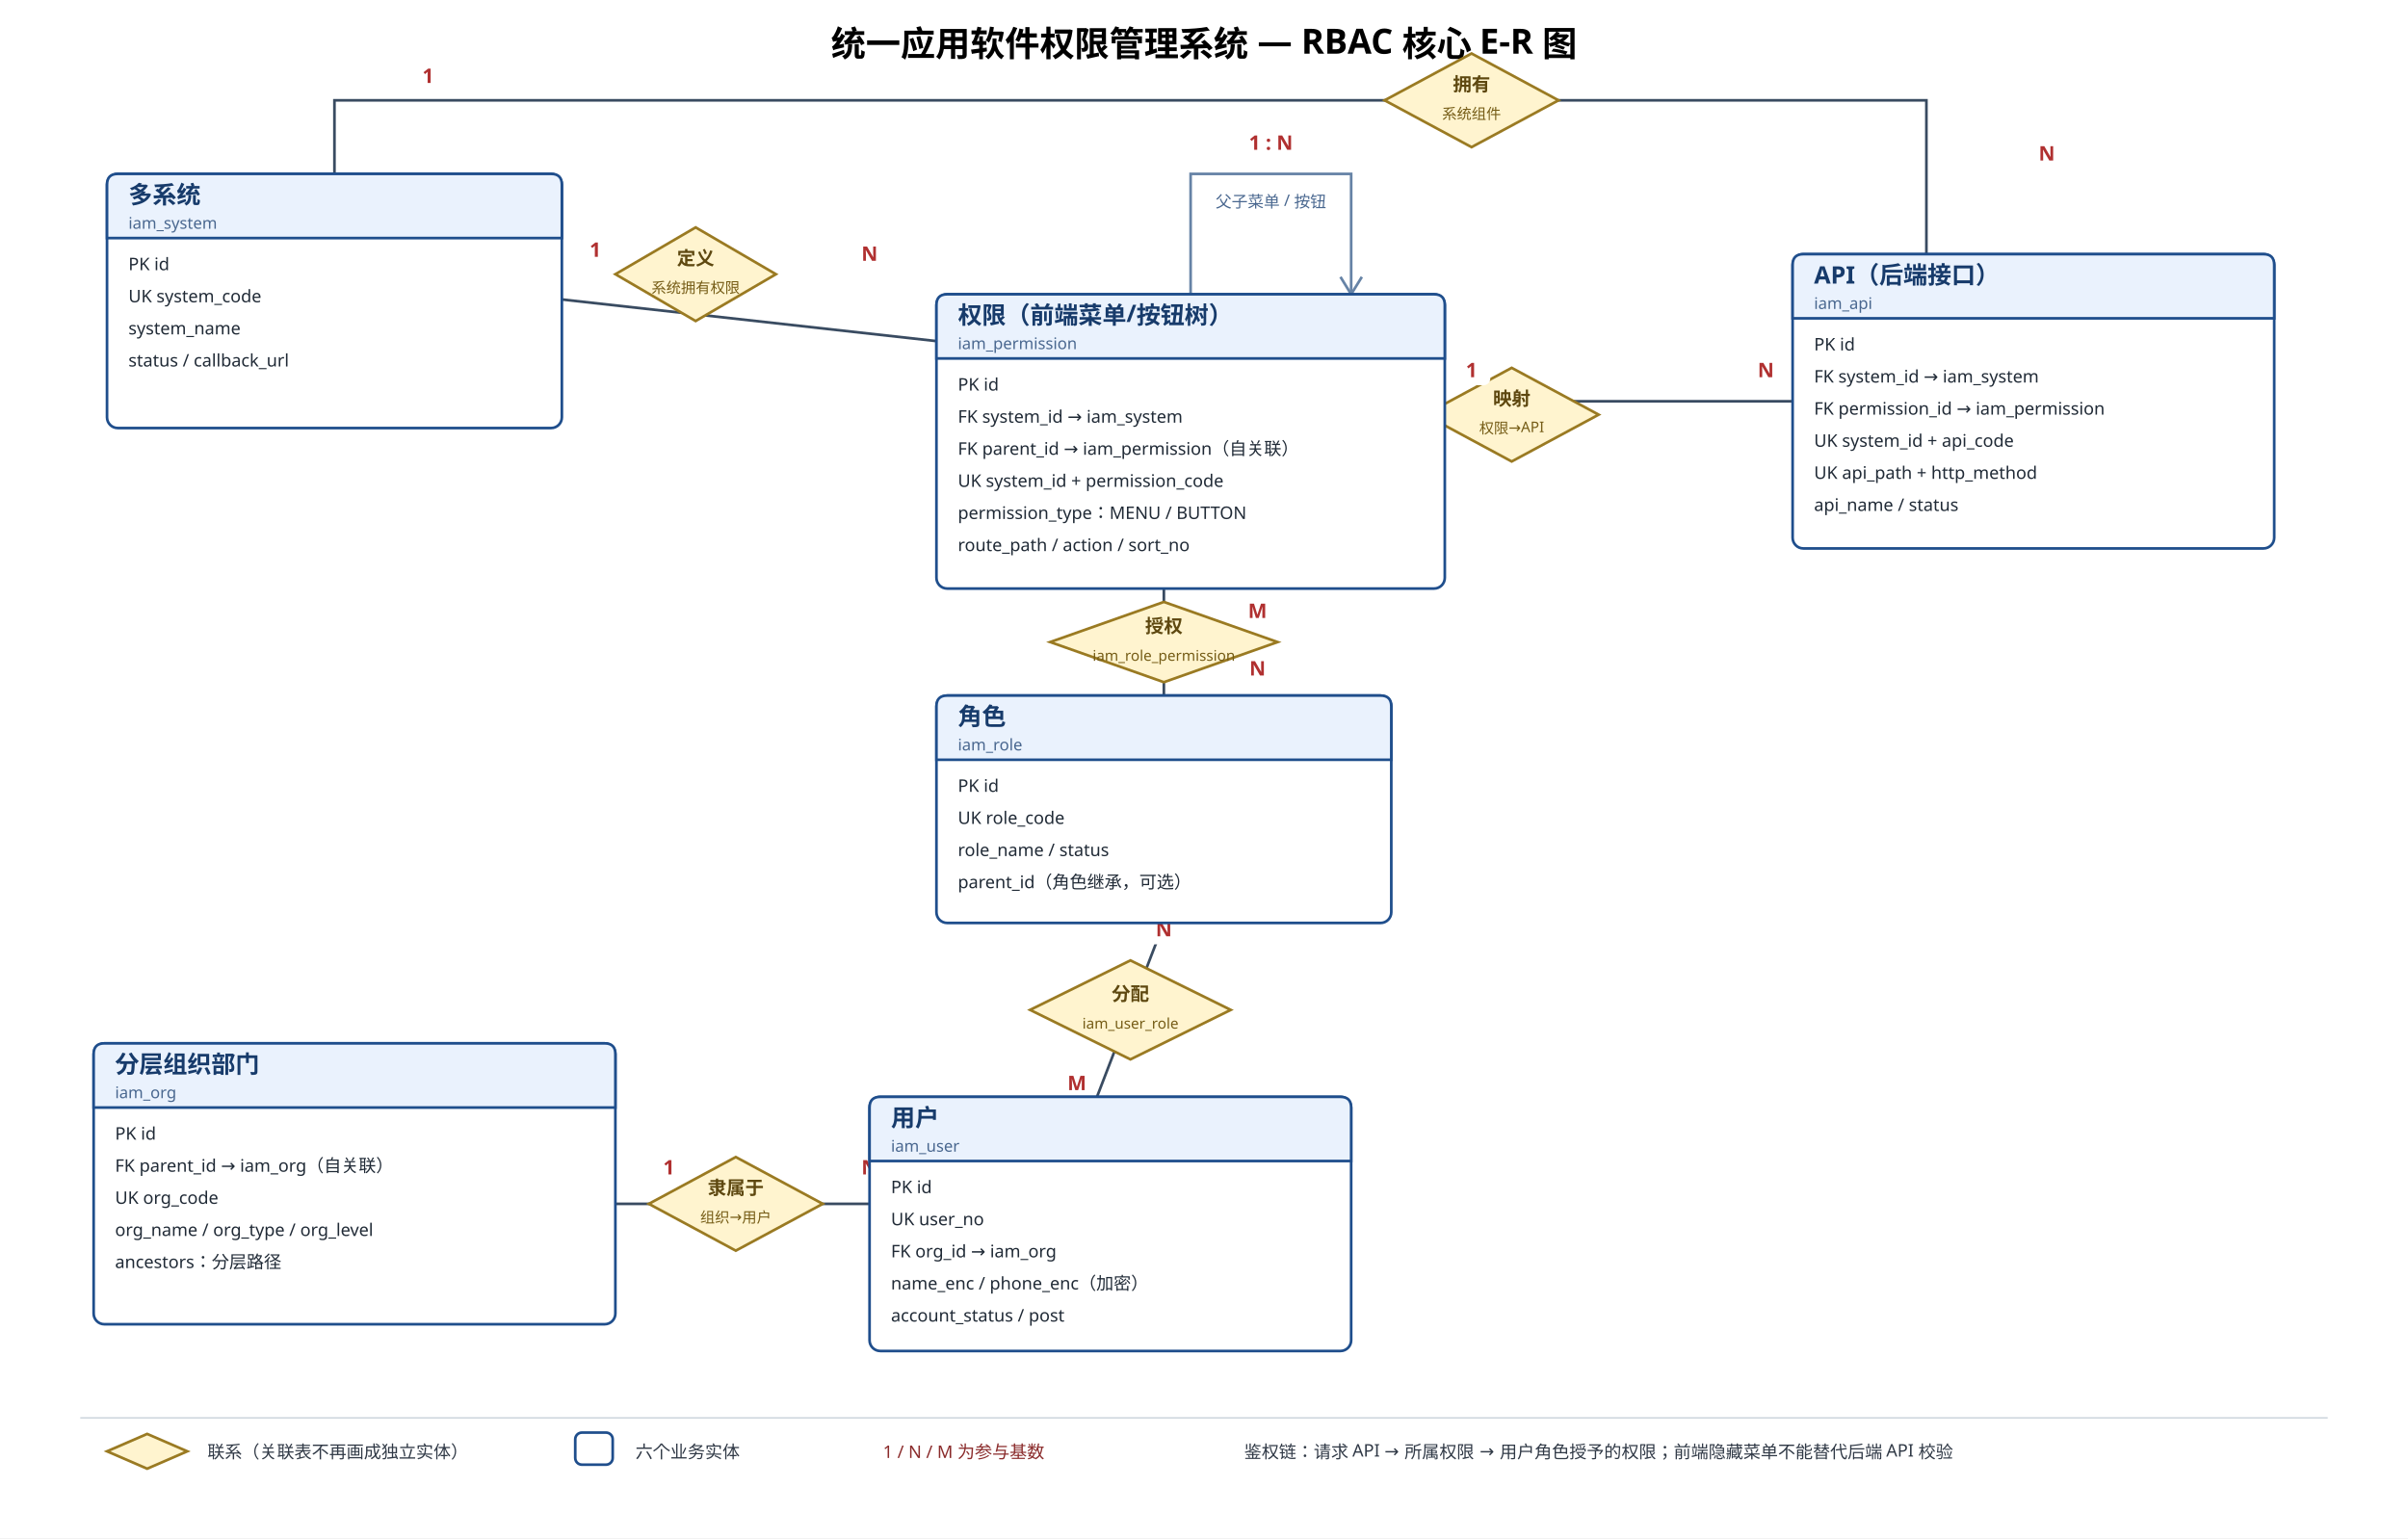
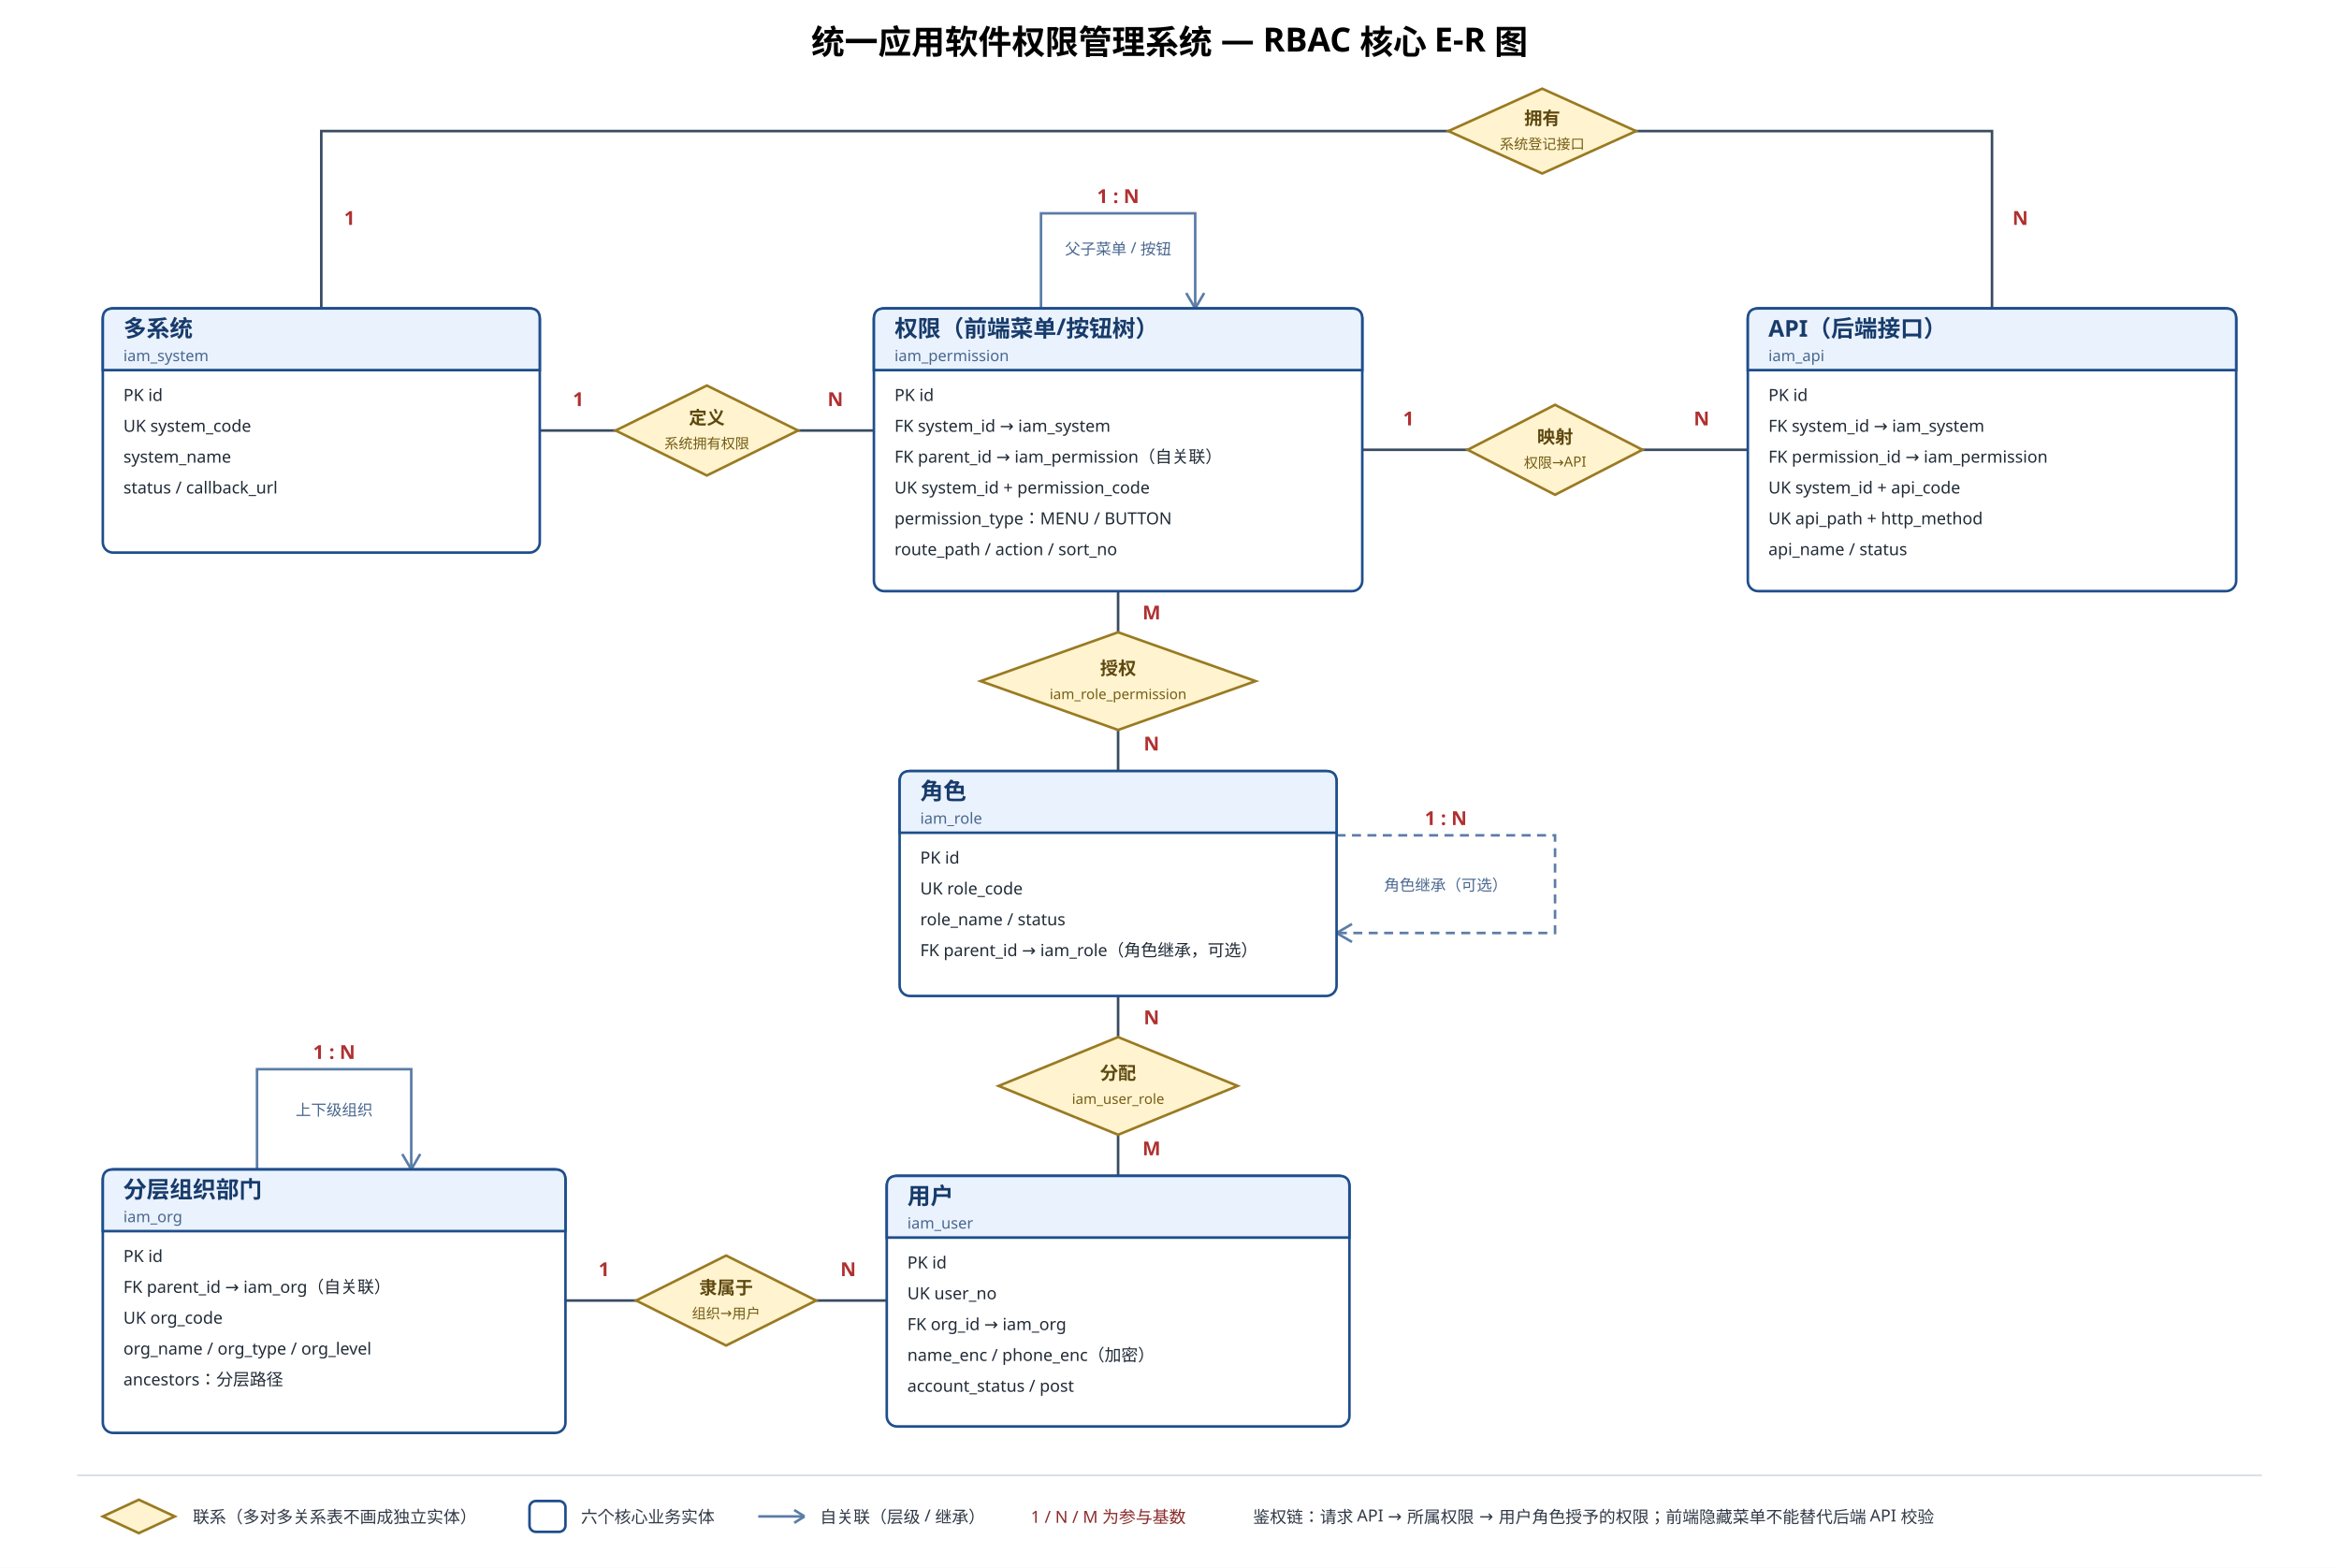
- <svg xmlns="http://www.w3.org/2000/svg" width="1800" height="1150" viewBox="0 0 1800 1150" font-family="PingFang SC,Microsoft YaHei,SimHei,sans-serif">
+ <svg xmlns="http://www.w3.org/2000/svg" width="1820" height="1220" viewBox="0 0 1820 1220" font-family="PingFang SC,Microsoft YaHei,SimHei,sans-serif">
  <defs>
    <marker id="arr" markerWidth="10" markerHeight="10" refX="8" refY="3" orient="auto" markerUnits="strokeWidth">
      <path d="M0,0 L8,3 L0,6 Z" fill="#333" />
    </marker>
    <marker id="arrb" markerWidth="10" markerHeight="10" refX="8" refY="3" orient="auto" markerUnits="strokeWidth">
      <path d="M0,0 L8,3 L0,6 Z" fill="#1f4e8c" />
    </marker>
  </defs>
-   <rect width="1800" height="1150" fill="#ffffff" />
-   <text x="900.0" y="42" text-anchor="middle" font-size="26" font-weight="bold">统一应用软件权限管理系统 — RBAC 核心 E-R 图</text>
-   <path d="M250,205 L700,255" fill="none" stroke="#394b61" stroke-width="2" />
-   <polygon points="520,170.0 580.0,205 520,240.0 460.0,205" fill="#fff4cf" stroke="#9a7a22" stroke-width="2" />
-   <text x="520" y="198" text-anchor="middle" font-size="14" font-weight="bold" fill="#5e4810">定义</text>
-   <text x="520" y="219" text-anchor="middle" font-size="11" fill="#755c16">系统拥有权限</text>
-   <rect x="431" y="178" width="28" height="20" rx="5" fill="#fff" stroke="none" />
-   <text x="445" y="192" text-anchor="middle" font-size="15" font-weight="bold" fill="#b03030">1</text>
-   <rect x="636" y="181" width="28" height="20" rx="5" fill="#fff" stroke="none" />
-   <text x="650" y="195" text-anchor="middle" font-size="15" font-weight="bold" fill="#b03030">N</text>
-   <path d="M250,150 L250,75 L1440,75 L1440,190" fill="none" stroke="#394b61" stroke-width="2" />
-   <polygon points="1100,40.0 1165.0,75 1100,110.0 1035.0,75" fill="#fff4cf" stroke="#9a7a22" stroke-width="2" />
-   <text x="1100" y="68" text-anchor="middle" font-size="14" font-weight="bold" fill="#5e4810">拥有</text>
-   <text x="1100" y="89" text-anchor="middle" font-size="11" fill="#755c16">系统组件</text>
-   <rect x="306" y="48" width="28" height="20" rx="5" fill="#fff" stroke="none" />
-   <text x="320" y="62" text-anchor="middle" font-size="15" font-weight="bold" fill="#b03030">1</text>
-   <rect x="1516" y="106" width="28" height="20" rx="5" fill="#fff" stroke="none" />
-   <text x="1530" y="120" text-anchor="middle" font-size="15" font-weight="bold" fill="#b03030">N</text>
-   <path d="M1080,310 L1130,310 L1130,300 L1340,300" fill="none" stroke="#394b61" stroke-width="2" />
-   <polygon points="1130,275.0 1195.0,310 1130,345.0 1065.0,310" fill="#fff4cf" stroke="#9a7a22" stroke-width="2" />
-   <text x="1130" y="303" text-anchor="middle" font-size="14" font-weight="bold" fill="#5e4810">映射</text>
-   <text x="1130" y="324" text-anchor="middle" font-size="11" fill="#755c16">权限→API</text>
-   <rect x="1086" y="268" width="28" height="20" rx="5" fill="#fff" stroke="none" />
-   <text x="1100" y="282" text-anchor="middle" font-size="15" font-weight="bold" fill="#b03030">1</text>
-   <rect x="1306" y="268" width="28" height="20" rx="5" fill="#fff" stroke="none" />
-   <text x="1320" y="282" text-anchor="middle" font-size="15" font-weight="bold" fill="#b03030">N</text>
-   <path d="M890,220 L890,130 L1010,130 L1010,220" fill="none" stroke="#6683a6" stroke-width="2" />
-   <path d="M1010,220 l-8,-13 M1010,220 l8,-13" fill="none" stroke="#6683a6" stroke-width="2" />
-   <rect x="936" y="98" width="28" height="20" rx="5" fill="#fff" stroke="none" />
-   <text x="950" y="112" text-anchor="middle" font-size="15" font-weight="bold" fill="#b03030">1 : N</text>
-   <text x="950" y="155" text-anchor="middle" font-size="12" fill="#49678f">父子菜单 / 按钮</text>
-   <path d="M870,360 L870,440 L870,520" fill="none" stroke="#394b61" stroke-width="2" />
-   <polygon points="870,450.0 955.0,480 870,510.0 785.0,480" fill="#fff4cf" stroke="#9a7a22" stroke-width="2" />
-   <text x="870" y="473" text-anchor="middle" font-size="14" font-weight="bold" fill="#5e4810">授权</text>
-   <text x="870" y="494" text-anchor="middle" font-size="11" fill="#755c16">iam_role_permission</text>
-   <rect x="926" y="448" width="28" height="20" rx="5" fill="#fff" stroke="none" />
-   <text x="940" y="462" text-anchor="middle" font-size="15" font-weight="bold" fill="#b03030">M</text>
-   <rect x="926" y="491" width="28" height="20" rx="5" fill="#fff" stroke="none" />
-   <text x="940" y="505" text-anchor="middle" font-size="15" font-weight="bold" fill="#b03030">N</text>
-   <path d="M820,820 L870,690" fill="none" stroke="#394b61" stroke-width="2" />
-   <polygon points="845,718.0 920.0,755 845,792.0 770.0,755" fill="#fff4cf" stroke="#9a7a22" stroke-width="2" />
-   <text x="845" y="748" text-anchor="middle" font-size="14" font-weight="bold" fill="#5e4810">分配</text>
-   <text x="845" y="769" text-anchor="middle" font-size="11" fill="#755c16">iam_user_role</text>
-   <rect x="791" y="801" width="28" height="20" rx="5" fill="#fff" stroke="none" />
-   <text x="805" y="815" text-anchor="middle" font-size="15" font-weight="bold" fill="#b03030">M</text>
-   <rect x="856" y="686" width="28" height="20" rx="5" fill="#fff" stroke="none" />
-   <text x="870" y="700" text-anchor="middle" font-size="15" font-weight="bold" fill="#b03030">N</text>
-   <path d="M460,900 L650,900" fill="none" stroke="#394b61" stroke-width="2" />
-   <polygon points="550,865.0 615.0,900 550,935.0 485.0,900" fill="#fff4cf" stroke="#9a7a22" stroke-width="2" />
-   <text x="550" y="893" text-anchor="middle" font-size="14" font-weight="bold" fill="#5e4810">隶属于</text>
-   <text x="550" y="914" text-anchor="middle" font-size="11" fill="#755c16">组织→用户</text>
-   <rect x="486" y="864" width="28" height="20" rx="5" fill="#fff" stroke="none" />
-   <text x="500" y="878" text-anchor="middle" font-size="15" font-weight="bold" fill="#b03030">1</text>
-   <rect x="636" y="864" width="28" height="20" rx="5" fill="#fff" stroke="none" />
-   <text x="650" y="878" text-anchor="middle" font-size="15" font-weight="bold" fill="#b03030">N</text>
-   <rect x="80" y="130" width="340" height="190" rx="8" fill="#fff" stroke="#1f4e8c" stroke-width="2" />
-   <path d="M88,130 H412 Q420,130 420,138 V178 H80 V138 Q80,130 88,130 Z" fill="#eaf2fd" stroke="#1f4e8c" stroke-width="2" />
-   <text x="96" y="152" font-size="18" font-weight="bold" fill="#173b6b">多系统</text>
-   <text x="96" y="171" font-size="12" fill="#49678f">iam_system</text>
-   <text x="96" y="202" font-size="13" fill="#202a36">PK  id</text>
-   <text x="96" y="226" font-size="13" fill="#202a36">UK  system_code</text>
-   <text x="96" y="250" font-size="13" fill="#202a36">     system_name</text>
-   <text x="96" y="274" font-size="13" fill="#202a36">     status / callback_url</text>
-   <rect x="700" y="220" width="380" height="220" rx="8" fill="#fff" stroke="#1f4e8c" stroke-width="2" />
-   <path d="M708,220 H1072 Q1080,220 1080,228 V268 H700 V228 Q700,220 708,220 Z" fill="#eaf2fd" stroke="#1f4e8c" stroke-width="2" />
-   <text x="716" y="242" font-size="18" font-weight="bold" fill="#173b6b">权限（前端菜单/按钮树）</text>
-   <text x="716" y="261" font-size="12" fill="#49678f">iam_permission</text>
-   <text x="716" y="292" font-size="13" fill="#202a36">PK  id</text>
-   <text x="716" y="316" font-size="13" fill="#202a36">FK  system_id  → iam_system</text>
-   <text x="716" y="340" font-size="13" fill="#202a36">FK  parent_id  → iam_permission（自关联）</text>
-   <text x="716" y="364" font-size="13" fill="#202a36">UK  system_id + permission_code</text>
-   <text x="716" y="388" font-size="13" fill="#202a36">     permission_type：MENU / BUTTON</text>
-   <text x="716" y="412" font-size="13" fill="#202a36">     route_path / action / sort_no</text>
-   <rect x="1340" y="190" width="360" height="220" rx="8" fill="#fff" stroke="#1f4e8c" stroke-width="2" />
-   <path d="M1348,190 H1692 Q1700,190 1700,198 V238 H1340 V198 Q1340,190 1348,190 Z" fill="#eaf2fd" stroke="#1f4e8c" stroke-width="2" />
-   <text x="1356" y="212" font-size="18" font-weight="bold" fill="#173b6b">API（后端接口）</text>
-   <text x="1356" y="231" font-size="12" fill="#49678f">iam_api</text>
-   <text x="1356" y="262" font-size="13" fill="#202a36">PK  id</text>
-   <text x="1356" y="286" font-size="13" fill="#202a36">FK  system_id    → iam_system</text>
-   <text x="1356" y="310" font-size="13" fill="#202a36">FK  permission_id → iam_permission</text>
-   <text x="1356" y="334" font-size="13" fill="#202a36">UK  system_id + api_code</text>
-   <text x="1356" y="358" font-size="13" fill="#202a36">UK  api_path + http_method</text>
-   <text x="1356" y="382" font-size="13" fill="#202a36">     api_name / status</text>
-   <rect x="700" y="520" width="340" height="170" rx="8" fill="#fff" stroke="#1f4e8c" stroke-width="2" />
-   <path d="M708,520 H1032 Q1040,520 1040,528 V568 H700 V528 Q700,520 708,520 Z" fill="#eaf2fd" stroke="#1f4e8c" stroke-width="2" />
-   <text x="716" y="542" font-size="18" font-weight="bold" fill="#173b6b">角色</text>
-   <text x="716" y="561" font-size="12" fill="#49678f">iam_role</text>
-   <text x="716" y="592" font-size="13" fill="#202a36">PK  id</text>
-   <text x="716" y="616" font-size="13" fill="#202a36">UK  role_code</text>
-   <text x="716" y="640" font-size="13" fill="#202a36">     role_name / status</text>
-   <text x="716" y="664" font-size="13" fill="#202a36">     parent_id（角色继承，可选）</text>
-   <rect x="70" y="780" width="390" height="210" rx="8" fill="#fff" stroke="#1f4e8c" stroke-width="2" />
-   <path d="M78,780 H452 Q460,780 460,788 V828 H70 V788 Q70,780 78,780 Z" fill="#eaf2fd" stroke="#1f4e8c" stroke-width="2" />
-   <text x="86" y="802" font-size="18" font-weight="bold" fill="#173b6b">分层组织部门</text>
-   <text x="86" y="821" font-size="12" fill="#49678f">iam_org</text>
-   <text x="86" y="852" font-size="13" fill="#202a36">PK  id</text>
-   <text x="86" y="876" font-size="13" fill="#202a36">FK  parent_id → iam_org（自关联）</text>
-   <text x="86" y="900" font-size="13" fill="#202a36">UK  org_code</text>
-   <text x="86" y="924" font-size="13" fill="#202a36">     org_name / org_type / org_level</text>
-   <text x="86" y="948" font-size="13" fill="#202a36">     ancestors：分层路径</text>
-   <rect x="650" y="820" width="360" height="190" rx="8" fill="#fff" stroke="#1f4e8c" stroke-width="2" />
-   <path d="M658,820 H1002 Q1010,820 1010,828 V868 H650 V828 Q650,820 658,820 Z" fill="#eaf2fd" stroke="#1f4e8c" stroke-width="2" />
-   <text x="666" y="842" font-size="18" font-weight="bold" fill="#173b6b">用户</text>
-   <text x="666" y="861" font-size="12" fill="#49678f">iam_user</text>
-   <text x="666" y="892" font-size="13" fill="#202a36">PK  id</text>
-   <text x="666" y="916" font-size="13" fill="#202a36">UK  user_no</text>
-   <text x="666" y="940" font-size="13" fill="#202a36">FK  org_id → iam_org</text>
-   <text x="666" y="964" font-size="13" fill="#202a36">     name_enc / phone_enc（加密）</text>
-   <text x="666" y="988" font-size="13" fill="#202a36">     account_status / post</text>
-   <line x1="60" y1="1060" x2="1740" y2="1060" stroke="#c9d1da" stroke-width="1" />
-   <polygon points="80,1085 110,1072 140,1085 110,1098" fill="#fff4cf" stroke="#9a7a22" stroke-width="2" />
-   <text x="155" y="1090" font-size="13" fill="#303946">联系（关联表不再画成独立实体）</text>
-   <rect x="430" y="1071" width="28" height="24" rx="5" fill="#fff" stroke="#1f4e8c" stroke-width="2" />
-   <text x="475" y="1090" font-size="13" fill="#303946">六个业务实体</text>
-   <text x="660" y="1090" font-size="13" fill="#8a2b2b">1 / N / M 为参与基数</text>
-   <text x="930" y="1090" font-size="13" fill="#303946">鉴权链：请求 API → 所属权限 → 用户角色授予的权限；前端隐藏菜单不能替代后端 API 校验</text>
+   <rect width="1820" height="1220" fill="#ffffff" />
+   <text x="910.0" y="42" text-anchor="middle" font-size="26" font-weight="bold">统一应用软件权限管理系统 — RBAC 核心 E-R 图</text>
+   <path d="M420,335 L680,335" fill="none" stroke="#394b61" stroke-width="2" />
+   <polygon points="550,300.0 621.0,335 550,370.0 479.0,335" fill="#fff4cf" stroke="#9a7a22" stroke-width="2" />
+   <text x="550" y="330" text-anchor="middle" font-size="14" font-weight="bold" fill="#5e4810">定义</text>
+   <text x="550" y="349" text-anchor="middle" font-size="11" fill="#755c16">系统拥有权限</text>
+   <rect x="436.0" y="302" width="28" height="20" rx="5" fill="#fff" stroke="none" />
+   <text x="450" y="316" text-anchor="middle" font-size="15" font-weight="bold" fill="#b03030">1</text>
+   <rect x="636.0" y="302" width="28" height="20" rx="5" fill="#fff" stroke="none" />
+   <text x="650" y="316" text-anchor="middle" font-size="15" font-weight="bold" fill="#b03030">N</text>
+   <path d="M250,240 L250,102 L1550,102 L1550,240" fill="none" stroke="#394b61" stroke-width="2" />
+   <polygon points="1200,69.0 1273.0,102 1200,135.0 1127.0,102" fill="#fff4cf" stroke="#9a7a22" stroke-width="2" />
+   <text x="1200" y="97" text-anchor="middle" font-size="14" font-weight="bold" fill="#5e4810">拥有</text>
+   <text x="1200" y="116" text-anchor="middle" font-size="11" fill="#755c16">系统登记接口</text>
+   <rect x="258.0" y="161" width="28" height="20" rx="5" fill="#fff" stroke="none" />
+   <text x="272" y="175" text-anchor="middle" font-size="15" font-weight="bold" fill="#b03030">1</text>
+   <rect x="1558.0" y="161" width="28" height="20" rx="5" fill="#fff" stroke="none" />
+   <text x="1572" y="175" text-anchor="middle" font-size="15" font-weight="bold" fill="#b03030">N</text>
+   <path d="M1060,350 L1360,350" fill="none" stroke="#394b61" stroke-width="2" />
+   <polygon points="1210,315.0 1278.0,350 1210,385.0 1142.0,350" fill="#fff4cf" stroke="#9a7a22" stroke-width="2" />
+   <text x="1210" y="345" text-anchor="middle" font-size="14" font-weight="bold" fill="#5e4810">映射</text>
+   <text x="1210" y="364" text-anchor="middle" font-size="11" fill="#755c16">权限→API</text>
+   <rect x="1082.0" y="317" width="28" height="20" rx="5" fill="#fff" stroke="none" />
+   <text x="1096" y="331" text-anchor="middle" font-size="15" font-weight="bold" fill="#b03030">1</text>
+   <rect x="1310.0" y="317" width="28" height="20" rx="5" fill="#fff" stroke="none" />
+   <text x="1324" y="331" text-anchor="middle" font-size="15" font-weight="bold" fill="#b03030">N</text>
+   <path d="M810,240 L810,166 L930,166 L930,240" fill="none" stroke="#5b7da6" stroke-width="2" />
+   <path d="M930,240 l-7,-12 M930,240 l7,-12" fill="none" stroke="#5b7da6" stroke-width="2" />
+   <rect x="836.5" y="144" width="67" height="20" rx="5" fill="#fff" stroke="none" />
+   <text x="870" y="158" text-anchor="middle" font-size="15" font-weight="bold" fill="#b03030">1 : N</text>
+   <text x="870" y="198" text-anchor="middle" font-size="12" fill="#49678f">父子菜单 / 按钮</text>
+   <path d="M870,460 L870,600" fill="none" stroke="#394b61" stroke-width="2" />
+   <polygon points="870,492.0 977.0,530 870,568.0 763.0,530" fill="#fff4cf" stroke="#9a7a22" stroke-width="2" />
+   <text x="870" y="525" text-anchor="middle" font-size="14" font-weight="bold" fill="#5e4810">授权</text>
+   <text x="870" y="544" text-anchor="middle" font-size="11" fill="#755c16">iam_role_permission</text>
+   <rect x="882.0" y="468" width="28" height="20" rx="5" fill="#fff" stroke="none" />
+   <text x="896" y="482" text-anchor="middle" font-size="15" font-weight="bold" fill="#b03030">M</text>
+   <rect x="882.0" y="570" width="28" height="20" rx="5" fill="#fff" stroke="none" />
+   <text x="896" y="584" text-anchor="middle" font-size="15" font-weight="bold" fill="#b03030">N</text>
+   <path d="M1040,650 L1210,650 L1210,726 L1040,726" fill="none" stroke="#5b7da6" stroke-width="2" stroke-dasharray="7,5" />
+   <path d="M1040,726 l12,-7 M1040,726 l12,7" fill="none" stroke="#5b7da6" stroke-width="2" />
+   <rect x="1091.5" y="628" width="67" height="20" rx="5" fill="#fff" stroke="none" />
+   <text x="1125" y="642" text-anchor="middle" font-size="15" font-weight="bold" fill="#b03030">1 : N</text>
+   <text x="1125" y="693" text-anchor="middle" font-size="12" fill="#49678f">角色继承（可选）</text>
+   <path d="M870,775 L870,915" fill="none" stroke="#394b61" stroke-width="2" />
+   <polygon points="870,807.0 963.0,845 870,883.0 777.0,845" fill="#fff4cf" stroke="#9a7a22" stroke-width="2" />
+   <text x="870" y="840" text-anchor="middle" font-size="14" font-weight="bold" fill="#5e4810">分配</text>
+   <text x="870" y="859" text-anchor="middle" font-size="11" fill="#755c16">iam_user_role</text>
+   <rect x="882.0" y="783" width="28" height="20" rx="5" fill="#fff" stroke="none" />
+   <text x="896" y="797" text-anchor="middle" font-size="15" font-weight="bold" fill="#b03030">N</text>
+   <rect x="882.0" y="885" width="28" height="20" rx="5" fill="#fff" stroke="none" />
+   <text x="896" y="899" text-anchor="middle" font-size="15" font-weight="bold" fill="#b03030">M</text>
+   <path d="M440,1012 L690,1012" fill="none" stroke="#394b61" stroke-width="2" />
+   <polygon points="565,977.0 635.0,1012 565,1047.0 495.0,1012" fill="#fff4cf" stroke="#9a7a22" stroke-width="2" />
+   <text x="565" y="1007" text-anchor="middle" font-size="14" font-weight="bold" fill="#5e4810">隶属于</text>
+   <text x="565" y="1026" text-anchor="middle" font-size="11" fill="#755c16">组织→用户</text>
+   <rect x="456.0" y="979" width="28" height="20" rx="5" fill="#fff" stroke="none" />
+   <text x="470" y="993" text-anchor="middle" font-size="15" font-weight="bold" fill="#b03030">1</text>
+   <rect x="646.0" y="979" width="28" height="20" rx="5" fill="#fff" stroke="none" />
+   <text x="660" y="993" text-anchor="middle" font-size="15" font-weight="bold" fill="#b03030">N</text>
+   <path d="M200,910 L200,832 L320,832 L320,910" fill="none" stroke="#5b7da6" stroke-width="2" />
+   <path d="M320,910 l-7,-12 M320,910 l7,-12" fill="none" stroke="#5b7da6" stroke-width="2" />
+   <rect x="226.5" y="810" width="67" height="20" rx="5" fill="#fff" stroke="none" />
+   <text x="260" y="824" text-anchor="middle" font-size="15" font-weight="bold" fill="#b03030">1 : N</text>
+   <text x="260" y="868" text-anchor="middle" font-size="12" fill="#49678f">上下级组织</text>
+   <rect x="80" y="240" width="340" height="190" rx="8" fill="#fff" stroke="#1f4e8c" stroke-width="2" />
+   <path d="M88,240 H412 Q420,240 420,248 V288 H80 V248 Q80,240 88,240 Z" fill="#eaf2fd" stroke="#1f4e8c" stroke-width="2" />
+   <text x="96" y="262" font-size="18" font-weight="bold" fill="#173b6b">多系统</text>
+   <text x="96" y="281" font-size="12" fill="#49678f">iam_system</text>
+   <text x="96" y="312" font-size="13" fill="#202a36">PK  id</text>
+   <text x="96" y="336" font-size="13" fill="#202a36">UK  system_code</text>
+   <text x="96" y="360" font-size="13" fill="#202a36">     system_name</text>
+   <text x="96" y="384" font-size="13" fill="#202a36">     status / callback_url</text>
+   <rect x="680" y="240" width="380" height="220" rx="8" fill="#fff" stroke="#1f4e8c" stroke-width="2" />
+   <path d="M688,240 H1052 Q1060,240 1060,248 V288 H680 V248 Q680,240 688,240 Z" fill="#eaf2fd" stroke="#1f4e8c" stroke-width="2" />
+   <text x="696" y="262" font-size="18" font-weight="bold" fill="#173b6b">权限（前端菜单/按钮树）</text>
+   <text x="696" y="281" font-size="12" fill="#49678f">iam_permission</text>
+   <text x="696" y="312" font-size="13" fill="#202a36">PK  id</text>
+   <text x="696" y="336" font-size="13" fill="#202a36">FK  system_id  → iam_system</text>
+   <text x="696" y="360" font-size="13" fill="#202a36">FK  parent_id  → iam_permission（自关联）</text>
+   <text x="696" y="384" font-size="13" fill="#202a36">UK  system_id + permission_code</text>
+   <text x="696" y="408" font-size="13" fill="#202a36">     permission_type：MENU / BUTTON</text>
+   <text x="696" y="432" font-size="13" fill="#202a36">     route_path / action / sort_no</text>
+   <rect x="1360" y="240" width="380" height="220" rx="8" fill="#fff" stroke="#1f4e8c" stroke-width="2" />
+   <path d="M1368,240 H1732 Q1740,240 1740,248 V288 H1360 V248 Q1360,240 1368,240 Z" fill="#eaf2fd" stroke="#1f4e8c" stroke-width="2" />
+   <text x="1376" y="262" font-size="18" font-weight="bold" fill="#173b6b">API（后端接口）</text>
+   <text x="1376" y="281" font-size="12" fill="#49678f">iam_api</text>
+   <text x="1376" y="312" font-size="13" fill="#202a36">PK  id</text>
+   <text x="1376" y="336" font-size="13" fill="#202a36">FK  system_id    → iam_system</text>
+   <text x="1376" y="360" font-size="13" fill="#202a36">FK  permission_id → iam_permission</text>
+   <text x="1376" y="384" font-size="13" fill="#202a36">UK  system_id + api_code</text>
+   <text x="1376" y="408" font-size="13" fill="#202a36">UK  api_path + http_method</text>
+   <text x="1376" y="432" font-size="13" fill="#202a36">     api_name / status</text>
+   <rect x="700" y="600" width="340" height="175" rx="8" fill="#fff" stroke="#1f4e8c" stroke-width="2" />
+   <path d="M708,600 H1032 Q1040,600 1040,608 V648 H700 V608 Q700,600 708,600 Z" fill="#eaf2fd" stroke="#1f4e8c" stroke-width="2" />
+   <text x="716" y="622" font-size="18" font-weight="bold" fill="#173b6b">角色</text>
+   <text x="716" y="641" font-size="12" fill="#49678f">iam_role</text>
+   <text x="716" y="672" font-size="13" fill="#202a36">PK  id</text>
+   <text x="716" y="696" font-size="13" fill="#202a36">UK  role_code</text>
+   <text x="716" y="720" font-size="13" fill="#202a36">     role_name / status</text>
+   <text x="716" y="744" font-size="13" fill="#202a36">FK  parent_id → iam_role（角色继承，可选）</text>
+   <rect x="80" y="910" width="360" height="205" rx="8" fill="#fff" stroke="#1f4e8c" stroke-width="2" />
+   <path d="M88,910 H432 Q440,910 440,918 V958 H80 V918 Q80,910 88,910 Z" fill="#eaf2fd" stroke="#1f4e8c" stroke-width="2" />
+   <text x="96" y="932" font-size="18" font-weight="bold" fill="#173b6b">分层组织部门</text>
+   <text x="96" y="951" font-size="12" fill="#49678f">iam_org</text>
+   <text x="96" y="982" font-size="13" fill="#202a36">PK  id</text>
+   <text x="96" y="1006" font-size="13" fill="#202a36">FK  parent_id → iam_org（自关联）</text>
+   <text x="96" y="1030" font-size="13" fill="#202a36">UK  org_code</text>
+   <text x="96" y="1054" font-size="13" fill="#202a36">     org_name / org_type / org_level</text>
+   <text x="96" y="1078" font-size="13" fill="#202a36">     ancestors：分层路径</text>
+   <rect x="690" y="915" width="360" height="195" rx="8" fill="#fff" stroke="#1f4e8c" stroke-width="2" />
+   <path d="M698,915 H1042 Q1050,915 1050,923 V963 H690 V923 Q690,915 698,915 Z" fill="#eaf2fd" stroke="#1f4e8c" stroke-width="2" />
+   <text x="706" y="937" font-size="18" font-weight="bold" fill="#173b6b">用户</text>
+   <text x="706" y="956" font-size="12" fill="#49678f">iam_user</text>
+   <text x="706" y="987" font-size="13" fill="#202a36">PK  id</text>
+   <text x="706" y="1011" font-size="13" fill="#202a36">UK  user_no</text>
+   <text x="706" y="1035" font-size="13" fill="#202a36">FK  org_id → iam_org</text>
+   <text x="706" y="1059" font-size="13" fill="#202a36">     name_enc / phone_enc（加密）</text>
+   <text x="706" y="1083" font-size="13" fill="#202a36">     account_status / post</text>
+   <line x1="60" y1="1148" x2="1760" y2="1148" stroke="#c9d1da" stroke-width="1" />
+   <polygon points="80,1180 108,1167 136,1180 108,1193" fill="#fff4cf" stroke="#9a7a22" stroke-width="2" />
+   <text x="150" y="1185" font-size="13" fill="#303946">联系（多对多关系表不画成独立实体）</text>
+   <rect x="412" y="1168" width="28" height="24" rx="5" fill="#fff" stroke="#1f4e8c" stroke-width="2" />
+   <text x="452" y="1185" font-size="13" fill="#303946">六个核心业务实体</text>
+   <path d="M590,1180 H626" fill="none" stroke="#5b7da6" stroke-width="2" />
+   <path d="M626,1180 l-8,-5 M626,1180 l-8,5" fill="none" stroke="#5b7da6" stroke-width="2" />
+   <text x="638" y="1185" font-size="13" fill="#303946">自关联（层级 / 继承）</text>
+   <text x="802" y="1185" font-size="13" fill="#8a2b2b">1 / N / M 为参与基数</text>
+   <text x="975" y="1185" font-size="13" fill="#303946">鉴权链：请求 API → 所属权限 → 用户角色授予的权限；前端隐藏菜单不能替代后端 API 校验</text>
</svg>
